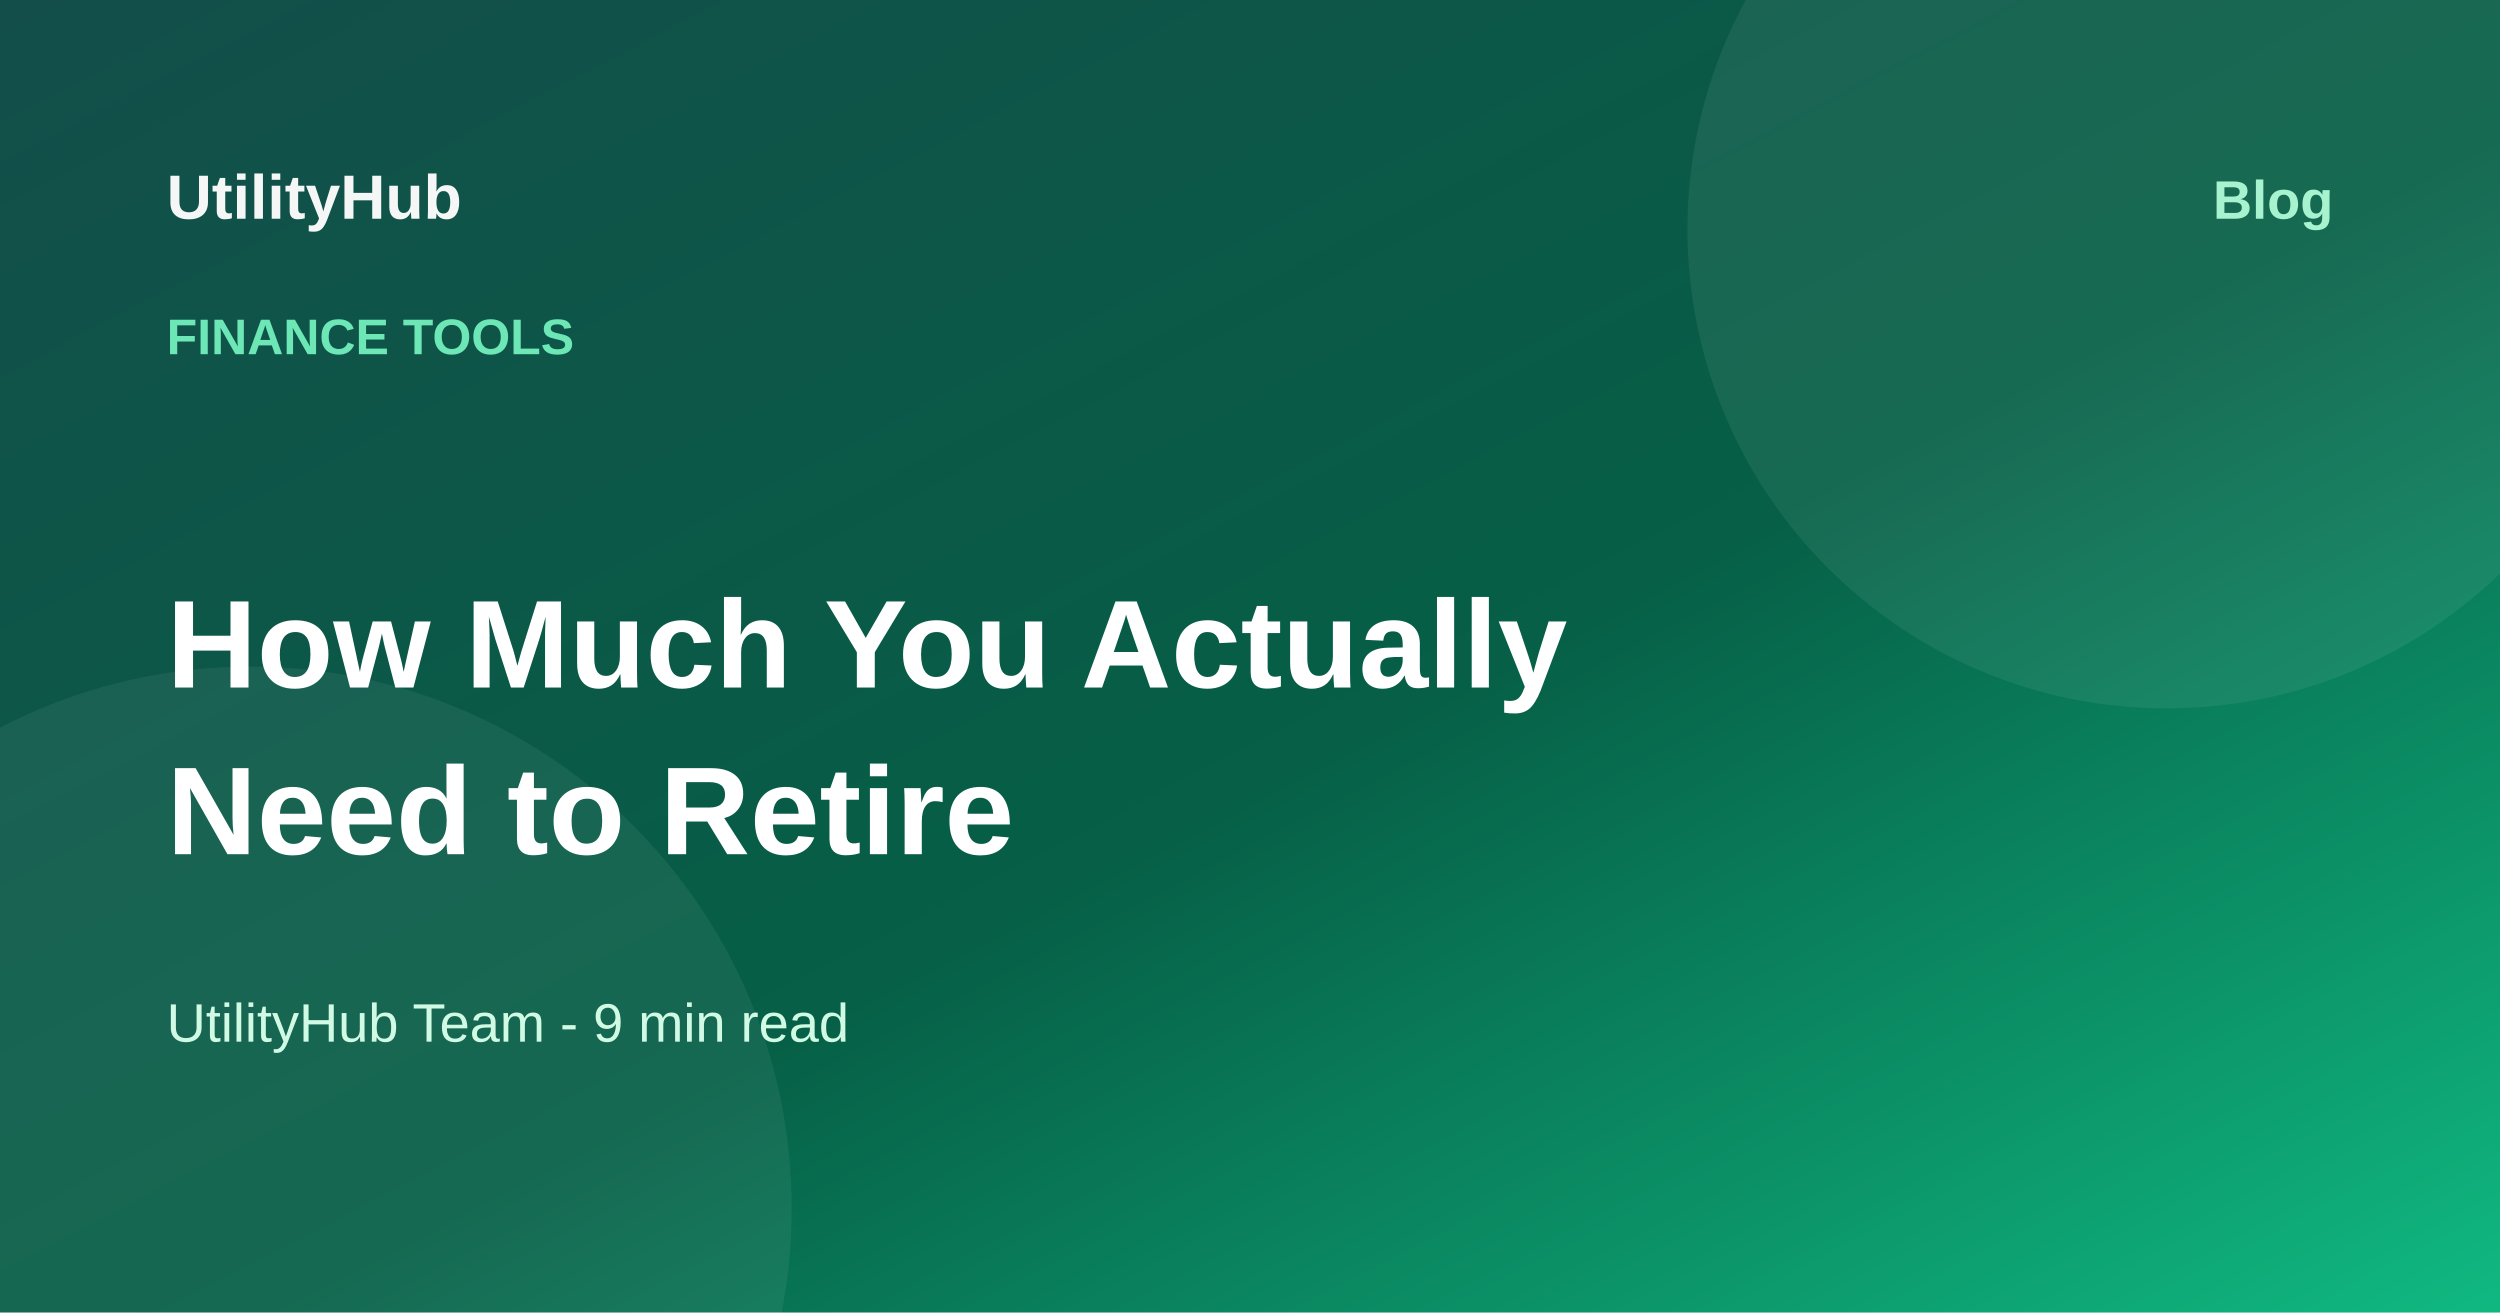
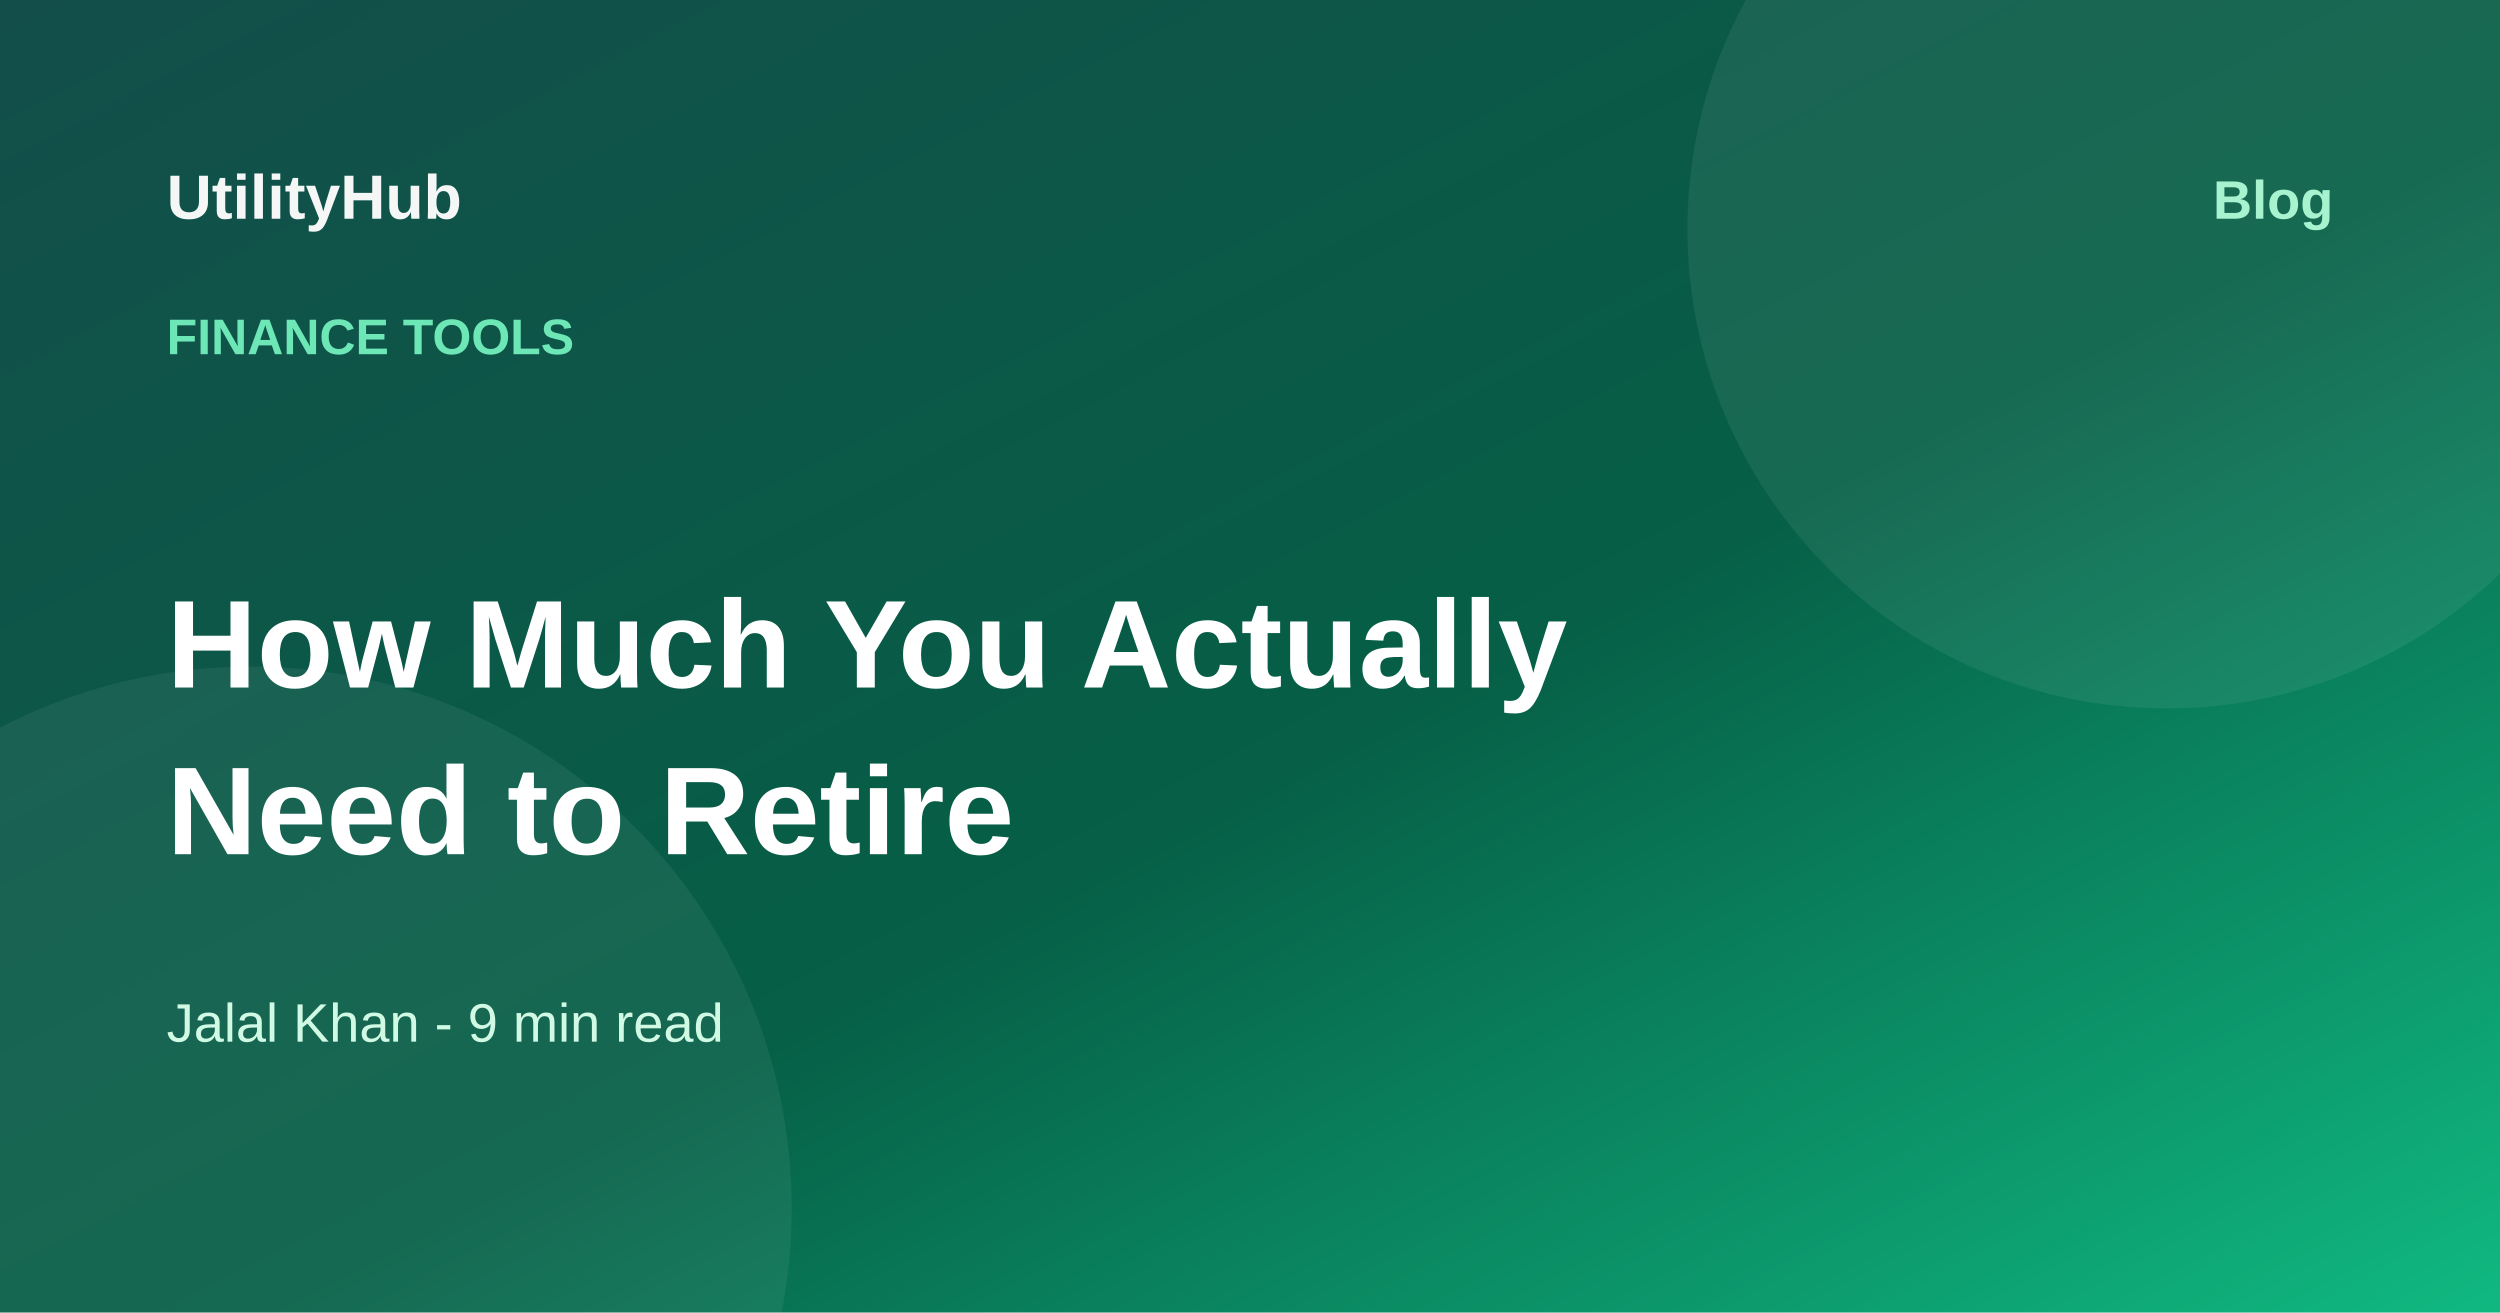
<svg xmlns="http://www.w3.org/2000/svg" width="1200" height="630" viewBox="0 0 1200 630">
  <defs>
    <linearGradient id="bg" x1="0" y1="0" x2="1" y2="1">
      <stop offset="0%" stop-color="#134e4a" />
      <stop offset="55%" stop-color="#065f46" />
      <stop offset="100%" stop-color="#10b981" />
    </linearGradient>
  </defs>
  <rect width="1200" height="630" fill="url(#bg)" />
  <circle cx="1040" cy="110" r="230" fill="#ffffff" opacity="0.07" />
  <circle cx="120" cy="580" r="260" fill="#ffffff" opacity="0.06" />
  <text x="80" y="105" font-family="Segoe UI, Arial, sans-serif" font-size="30" font-weight="700" fill="#ffffff" opacity="0.95">UtilityHub</text>
  <text x="1120" y="105" text-anchor="end" font-family="Segoe UI, Arial, sans-serif" font-size="26" font-weight="600" fill="#a7f3d0">Blog</text>
  <text x="80" y="170" font-family="Segoe UI, Arial, sans-serif" font-size="24" font-weight="600" fill="#6ee7b7">FINANCE TOOLS</text>
  <text x="80" y="330" font-family="Segoe UI, Arial, sans-serif" font-size="60" font-weight="700" fill="#ffffff">How Much You Actually</text>
  <text x="80" y="410" font-family="Segoe UI, Arial, sans-serif" font-size="60" font-weight="700" fill="#ffffff">Need to Retire</text>
-   <text x="80" y="500" font-family="Segoe UI, Arial, sans-serif" font-size="26" fill="#d1fae5">UtilityHub Team - 9 min read</text>
+   <text x="80" y="500" font-family="Segoe UI, Arial, sans-serif" font-size="26" fill="#d1fae5">Jalal Khan - 9 min read</text>
</svg>
